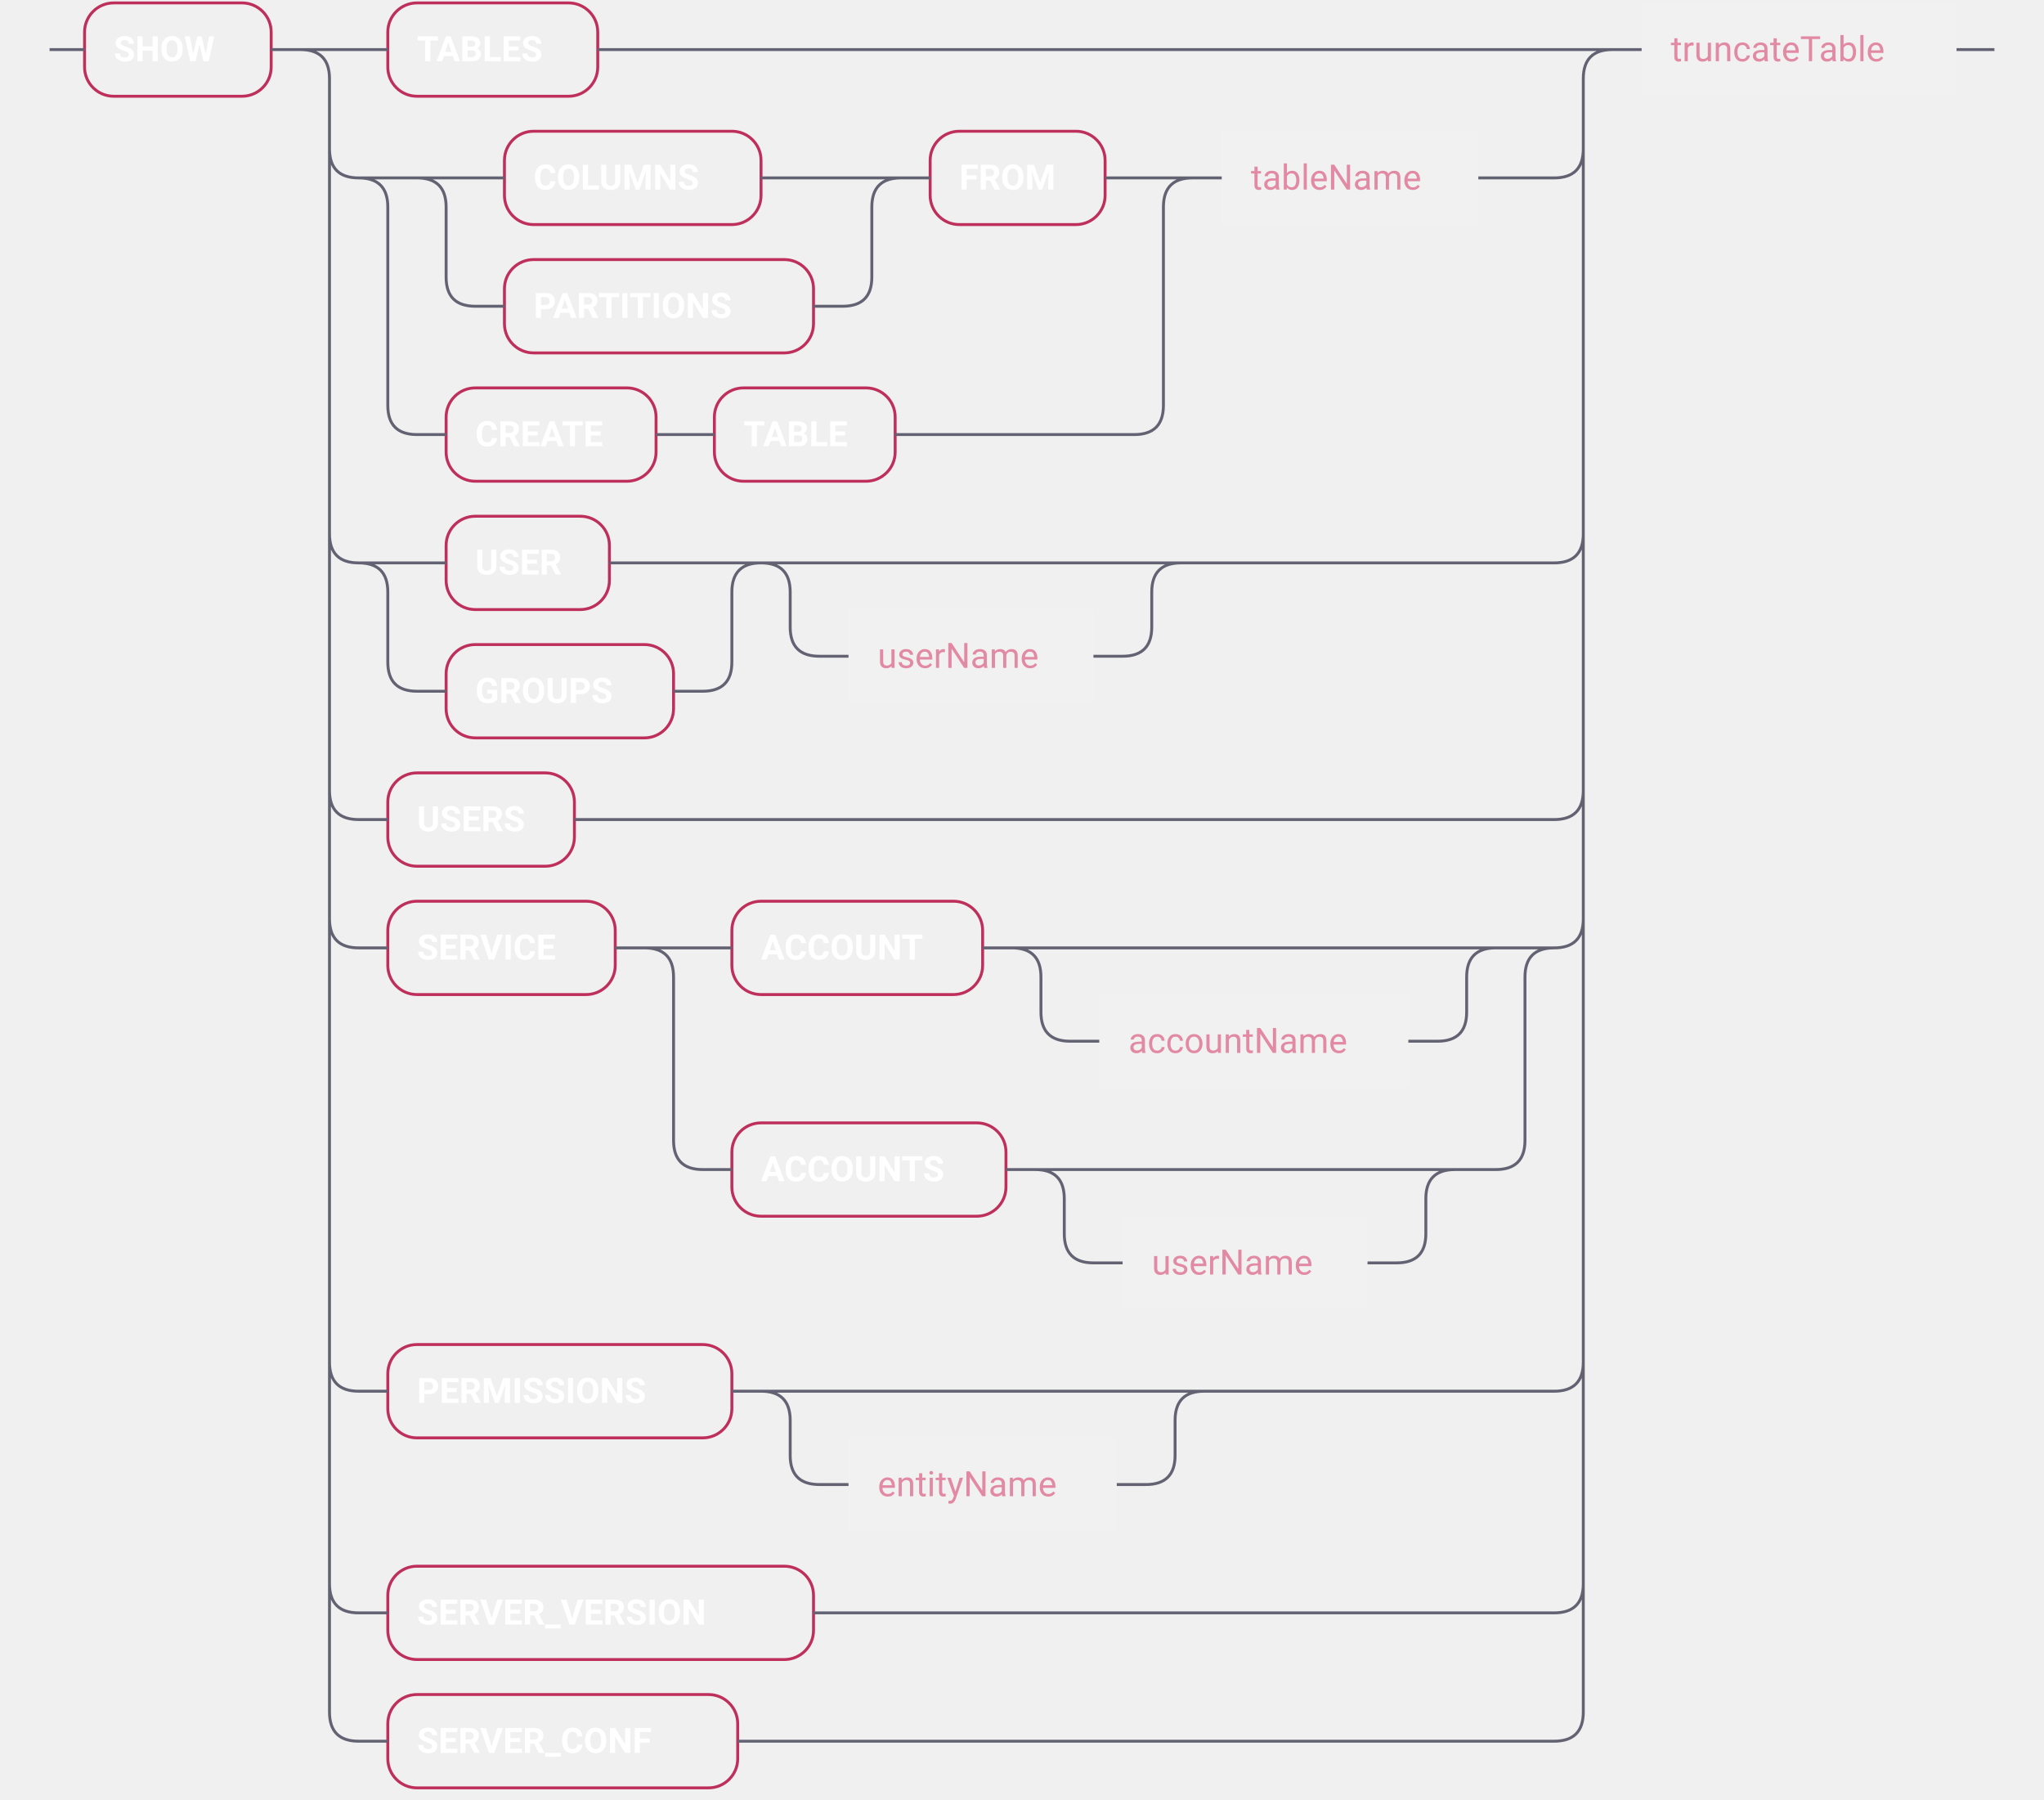
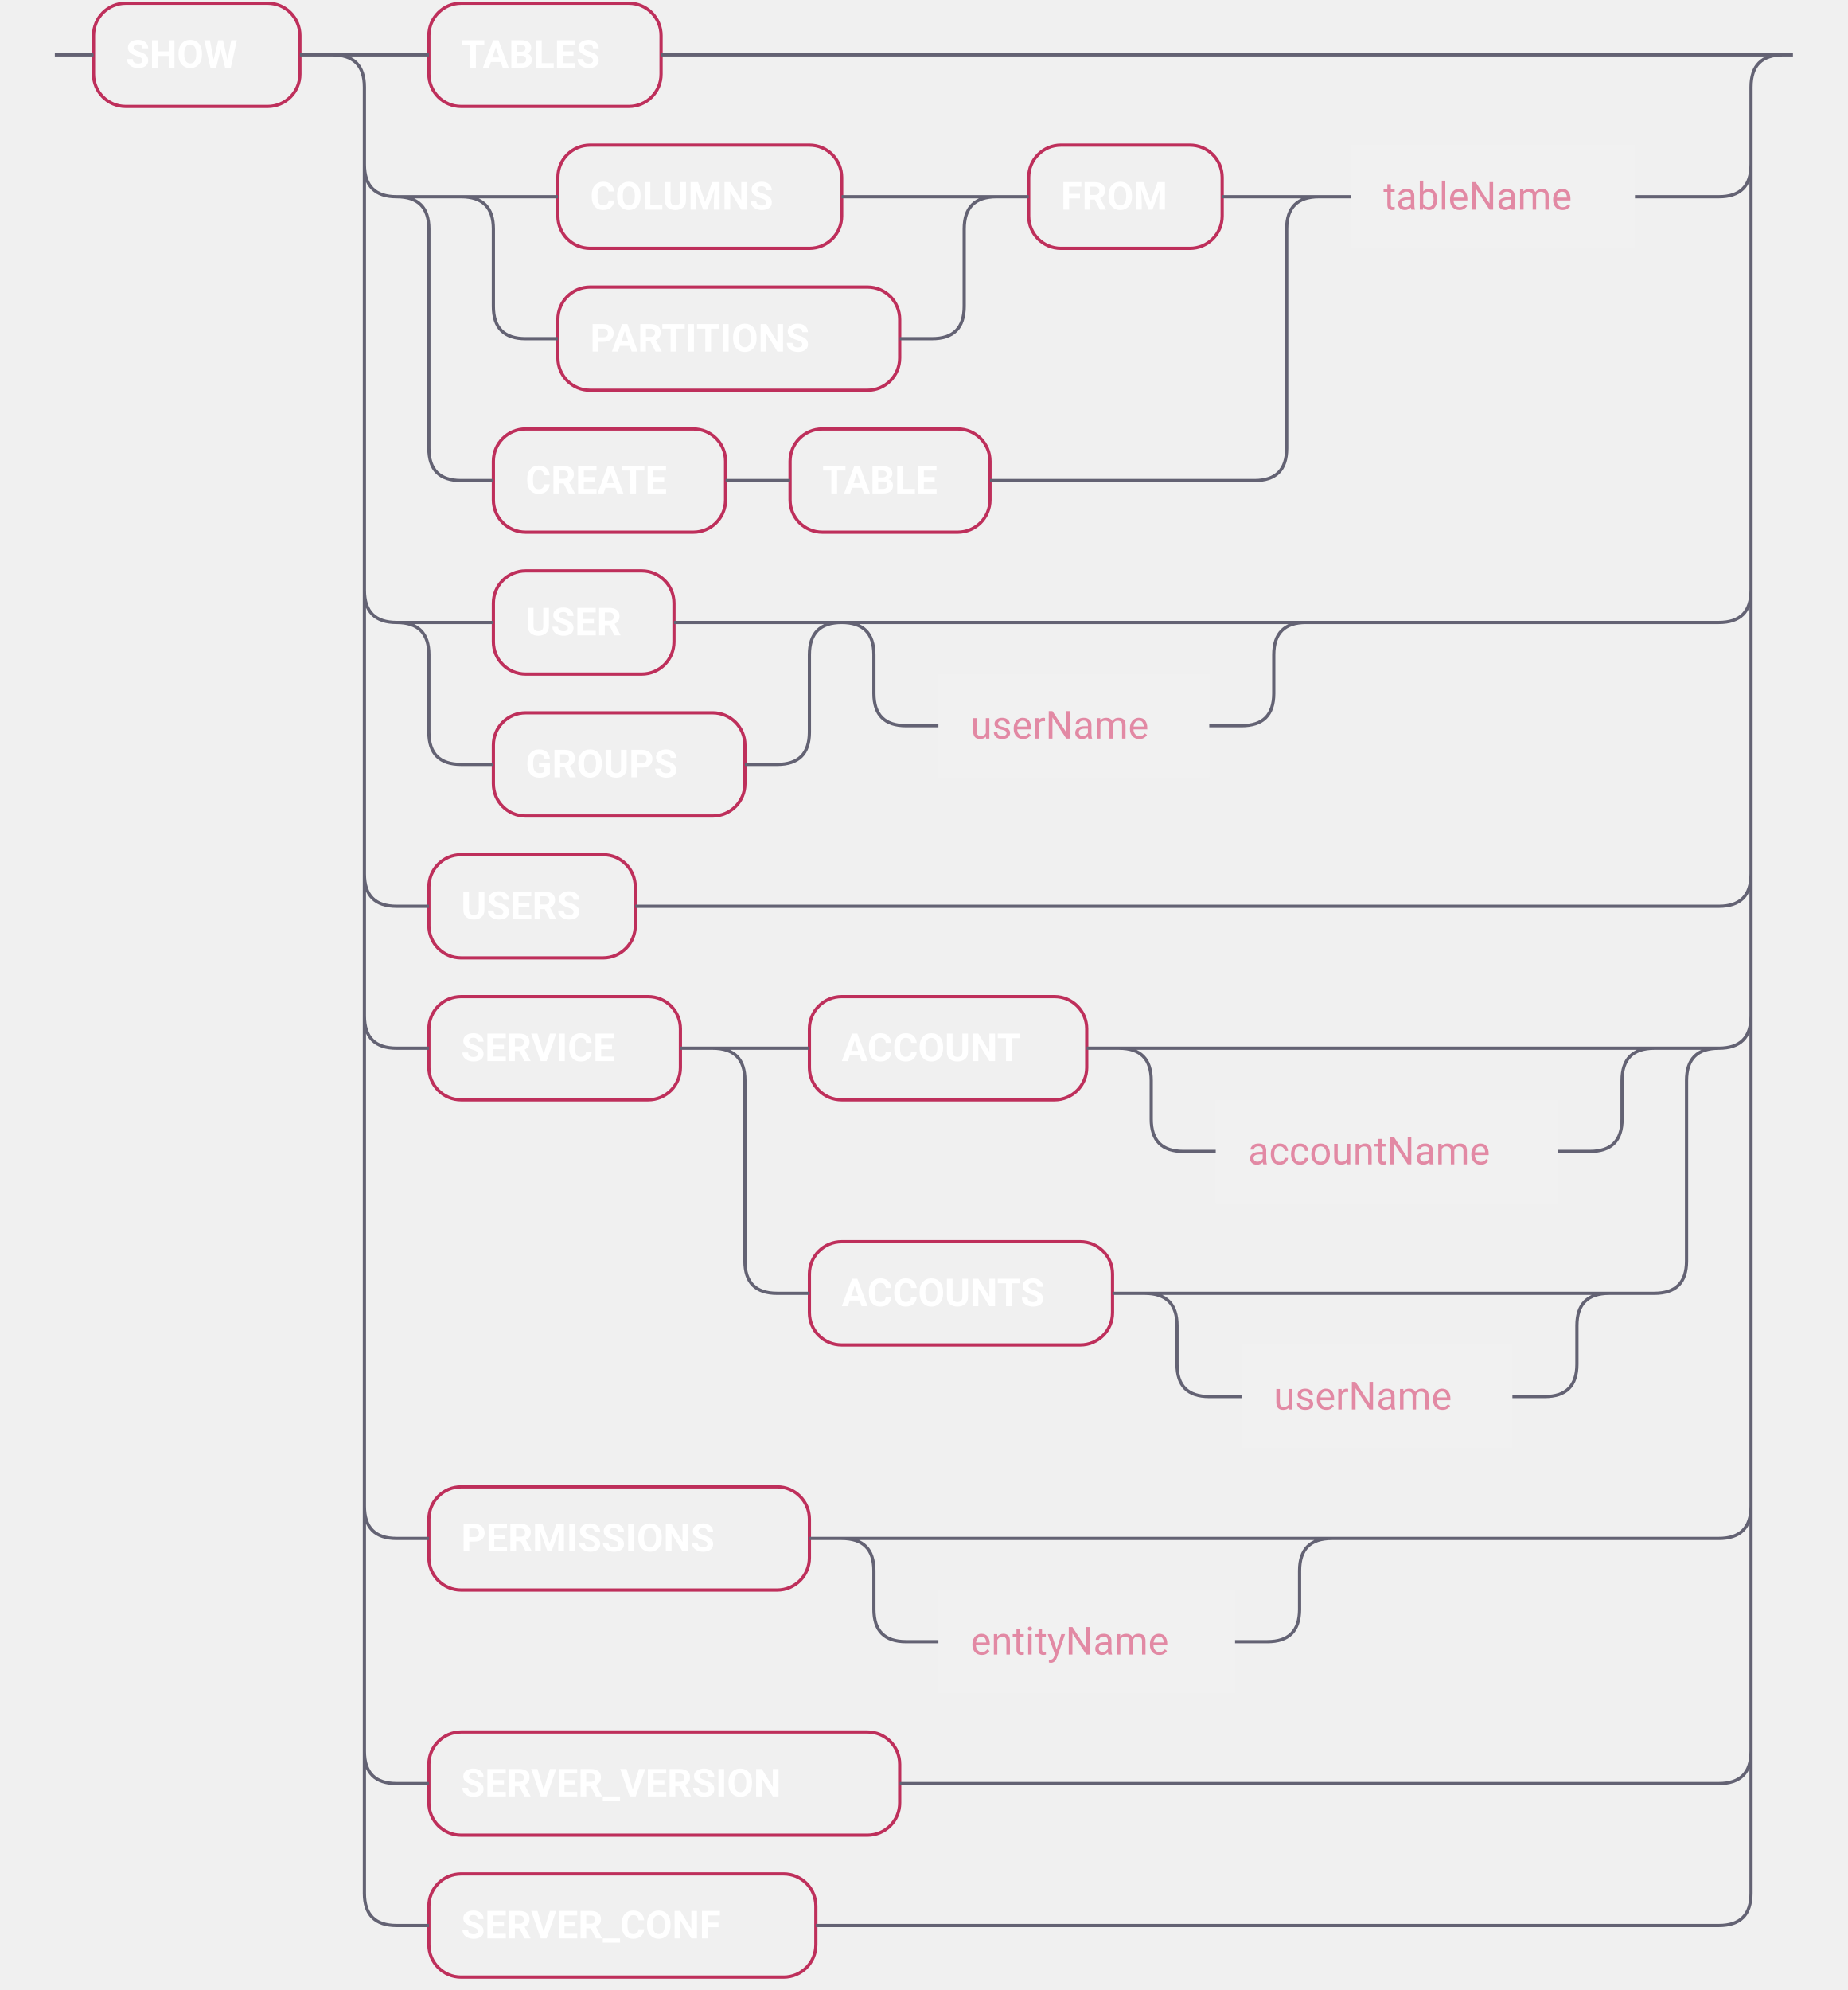
- <svg xmlns="http://www.w3.org/2000/svg" xmlns:xlink="http://www.w3.org/1999/xlink" width="701" height="617">
+ <svg xmlns="http://www.w3.org/2000/svg" xmlns:xlink="http://www.w3.org/1999/xlink" width="573" height="617">
  <defs>
    <style type="text/css">
            @namespace "http://www.w3.org/2000/svg";
            .line                 {fill: none; stroke: #636273;}
            .bold-line            {stroke: #636273; shape-rendering: crispEdges; stroke-width: 2; }
            .thin-line           {stroke: #636273; shape-rendering: crispEdges}
            .filled              {fill: #636273; stroke: none;}
            text.terminal        {font-family: -apple-system, BlinkMacSystemFont, "Segoe UI", Roboto, Ubuntu, Cantarell, Helvetica, sans-serif;
            font-size: 12px;
            fill: #ffffff;
            font-weight: bold;
            }
            text.nonterminal     {font-family: -apple-system, BlinkMacSystemFont, "Segoe UI", Roboto, Ubuntu, Cantarell, Helvetica, sans-serif;
            font-size: 12px;
            fill: #e289a4;
            font-weight: normal;
            }
            text.regexp          {font-family: -apple-system, BlinkMacSystemFont, "Segoe UI", Roboto, Ubuntu, Cantarell, Helvetica, sans-serif;
            font-size: 12px;
            fill: #00141F;
            font-weight: normal;
            }
            rect, circle, polygon {fill: none; stroke: none;}
            rect.terminal        {fill: none; stroke: #be2f5b;}
            rect.nonterminal     {fill: rgba(255,255,255,0.1); stroke: none;}
            rect.text            {fill: none; stroke: none;}
            polygon.regexp       {fill: #C7ECFF; stroke: #038cbc;}
        </style>
  </defs>
  <polygon points="9 17 1 13 1 21" />
  <polygon points="17 17 9 13 9 21" />
  <rect x="31" y="3" width="64" height="32" rx="10" />
  <rect x="29" y="1" width="64" height="32" class="terminal" rx="10" />
  <text class="terminal" x="39" y="21">SHOW</text>
  <rect x="135" y="3" width="72" height="32" rx="10" />
  <rect x="133" y="1" width="72" height="32" class="terminal" rx="10" />
  <text class="terminal" x="143" y="21">TABLES</text>
  <rect x="175" y="47" width="88" height="32" rx="10" />
  <rect x="173" y="45" width="88" height="32" class="terminal" rx="10" />
  <text class="terminal" x="183" y="65">COLUMNS</text>
  <rect x="175" y="91" width="106" height="32" rx="10" />
  <rect x="173" y="89" width="106" height="32" class="terminal" rx="10" />
  <text class="terminal" x="183" y="109">PARTITIONS</text>
  <rect x="321" y="47" width="60" height="32" rx="10" />
  <rect x="319" y="45" width="60" height="32" class="terminal" rx="10" />
  <text class="terminal" x="329" y="65">FROM</text>
  <rect x="155" y="135" width="72" height="32" rx="10" />
  <rect x="153" y="133" width="72" height="32" class="terminal" rx="10" />
  <text class="terminal" x="163" y="153">CREATE</text>
  <rect x="247" y="135" width="62" height="32" rx="10" />
  <rect x="245" y="133" width="62" height="32" class="terminal" rx="10" />
  <text class="terminal" x="255" y="153">TABLE</text>
  <a xlink:href="#tableName" xlink:title="tableName">
    <rect x="421" y="47" width="88" height="32" />
    <rect x="419" y="45" width="88" height="32" class="nonterminal" />
    <text class="nonterminal" x="429" y="65">tableName</text>
  </a>
  <rect x="155" y="179" width="56" height="32" rx="10" />
  <rect x="153" y="177" width="56" height="32" class="terminal" rx="10" />
  <text class="terminal" x="163" y="197">USER</text>
  <rect x="155" y="223" width="78" height="32" rx="10" />
  <rect x="153" y="221" width="78" height="32" class="terminal" rx="10" />
  <text class="terminal" x="163" y="241">GROUPS</text>
  <a xlink:href="#userName" xlink:title="userName">
    <rect x="293" y="211" width="84" height="32" />
    <rect x="291" y="209" width="84" height="32" class="nonterminal" />
    <text class="nonterminal" x="301" y="229">userName</text>
  </a>
  <rect x="135" y="267" width="64" height="32" rx="10" />
  <rect x="133" y="265" width="64" height="32" class="terminal" rx="10" />
  <text class="terminal" x="143" y="285">USERS</text>
  <rect x="135" y="311" width="78" height="32" rx="10" />
  <rect x="133" y="309" width="78" height="32" class="terminal" rx="10" />
  <text class="terminal" x="143" y="329">SERVICE</text>
  <rect x="253" y="311" width="86" height="32" rx="10" />
  <rect x="251" y="309" width="86" height="32" class="terminal" rx="10" />
  <text class="terminal" x="261" y="329">ACCOUNT</text>
  <a xlink:href="#accountName" xlink:title="accountName">
    <rect x="379" y="343" width="106" height="32" />
    <rect x="377" y="341" width="106" height="32" class="nonterminal" />
    <text class="nonterminal" x="387" y="361">accountName</text>
  </a>
  <rect x="253" y="387" width="94" height="32" rx="10" />
  <rect x="251" y="385" width="94" height="32" class="terminal" rx="10" />
  <text class="terminal" x="261" y="405">ACCOUNTS</text>
  <a xlink:href="#userName" xlink:title="userName">
    <rect x="387" y="419" width="84" height="32" />
    <rect x="385" y="417" width="84" height="32" class="nonterminal" />
    <text class="nonterminal" x="395" y="437">userName</text>
  </a>
  <rect x="135" y="463" width="118" height="32" rx="10" />
  <rect x="133" y="461" width="118" height="32" class="terminal" rx="10" />
  <text class="terminal" x="143" y="481">PERMISSIONS</text>
  <a xlink:href="#entityName" xlink:title="entityName">
    <rect x="293" y="495" width="92" height="32" />
    <rect x="291" y="493" width="92" height="32" class="nonterminal" />
    <text class="nonterminal" x="301" y="513">entityName</text>
  </a>
  <rect x="135" y="539" width="146" height="32" rx="10" />
  <rect x="133" y="537" width="146" height="32" class="terminal" rx="10" />
  <text class="terminal" x="143" y="557">SERVER_VERSION</text>
  <rect x="135" y="583" width="120" height="32" rx="10" />
  <rect x="133" y="581" width="120" height="32" class="terminal" rx="10" />
  <text class="terminal" x="143" y="601">SERVER_CONF</text>
-   <a xlink:href="#truncateTable" xlink:title="truncateTable">
-     <rect x="565" y="3" width="108" height="32" />
-     <rect x="563" y="1" width="108" height="32" class="nonterminal" />
-     <text class="nonterminal" x="573" y="21">truncateTable</text>
-   </a>
-   <path class="line" d="m17 17 h2 m0 0 h10 m64 0 h10 m20 0 h10 m72 0 h10 m0 0 h318 m-430 0 h20 m410 0 h20 m-450 0 q10 0 10 10 m430 0 q0 -10 10 -10 m-440 10 v24 m430 0 v-24 m-430 24 q0 10 10 10 m410 0 q10 0 10 -10 m-380 10 h10 m88 0 h10 m0 0 h18 m-146 0 h20 m126 0 h20 m-166 0 q10 0 10 10 m146 0 q0 -10 10 -10 m-156 10 v24 m146 0 v-24 m-146 24 q0 10 10 10 m126 0 q10 0 10 -10 m-136 10 h10 m106 0 h10 m20 -44 h10 m60 0 h10 m-266 0 h20 m246 0 h20 m-286 0 q10 0 10 10 m266 0 q0 -10 10 -10 m-276 10 v68 m266 0 v-68 m-266 68 q0 10 10 10 m246 0 q10 0 10 -10 m-256 10 h10 m72 0 h10 m0 0 h10 m62 0 h10 m0 0 h72 m20 -88 h10 m88 0 h10 m0 0 h16 m-420 -10 v20 m430 0 v-20 m-430 20 v112 m430 0 v-112 m-430 112 q0 10 10 10 m410 0 q10 0 10 -10 m-400 10 h10 m56 0 h10 m0 0 h22 m-118 0 h20 m98 0 h20 m-138 0 q10 0 10 10 m118 0 q0 -10 10 -10 m-128 10 v24 m118 0 v-24 m-118 24 q0 10 10 10 m98 0 q10 0 10 -10 m-108 10 h10 m78 0 h10 m40 -44 h10 m0 0 h94 m-124 0 h20 m104 0 h20 m-144 0 q10 0 10 10 m124 0 q0 -10 10 -10 m-134 10 v12 m124 0 v-12 m-124 12 q0 10 10 10 m104 0 q10 0 10 -10 m-114 10 h10 m84 0 h10 m20 -32 h128 m-420 -10 v20 m430 0 v-20 m-430 20 v68 m430 0 v-68 m-430 68 q0 10 10 10 m410 0 q10 0 10 -10 m-420 10 h10 m64 0 h10 m0 0 h326 m-420 -10 v20 m430 0 v-20 m-430 20 v24 m430 0 v-24 m-430 24 q0 10 10 10 m410 0 q10 0 10 -10 m-420 10 h10 m78 0 h10 m20 0 h10 m86 0 h10 m20 0 h10 m0 0 h116 m-146 0 h20 m126 0 h20 m-166 0 q10 0 10 10 m146 0 q0 -10 10 -10 m-156 10 v12 m146 0 v-12 m-146 12 q0 10 10 10 m126 0 q10 0 10 -10 m-136 10 h10 m106 0 h10 m-272 -32 h20 m272 0 h20 m-312 0 q10 0 10 10 m292 0 q0 -10 10 -10 m-302 10 v56 m292 0 v-56 m-292 56 q0 10 10 10 m272 0 q10 0 10 -10 m-282 10 h10 m94 0 h10 m20 0 h10 m0 0 h94 m-124 0 h20 m104 0 h20 m-144 0 q10 0 10 10 m124 0 q0 -10 10 -10 m-134 10 v12 m124 0 v-12 m-124 12 q0 10 10 10 m104 0 q10 0 10 -10 m-114 10 h10 m84 0 h10 m20 -32 h14 m-400 -86 v20 m430 0 v-20 m-430 20 v132 m430 0 v-132 m-430 132 q0 10 10 10 m410 0 q10 0 10 -10 m-420 10 h10 m118 0 h10 m20 0 h10 m0 0 h102 m-132 0 h20 m112 0 h20 m-152 0 q10 0 10 10 m132 0 q0 -10 10 -10 m-142 10 v12 m132 0 v-12 m-132 12 q0 10 10 10 m112 0 q10 0 10 -10 m-122 10 h10 m92 0 h10 m20 -32 h120 m-420 -10 v20 m430 0 v-20 m-430 20 v56 m430 0 v-56 m-430 56 q0 10 10 10 m410 0 q10 0 10 -10 m-420 10 h10 m146 0 h10 m0 0 h244 m-420 -10 v20 m430 0 v-20 m-430 20 v24 m430 0 v-24 m-430 24 q0 10 10 10 m410 0 q10 0 10 -10 m-420 10 h10 m120 0 h10 m0 0 h270 m20 -580 h10 m108 0 h10 m3 0 h-3" />
-   <polygon points="691 17 699 13 699 21" />
-   <polygon points="691 17 683 13 683 21" />
+   <path class="line" d="m17 17 h2 m0 0 h10 m64 0 h10 m20 0 h10 m72 0 h10 m0 0 h318 m-430 0 h20 m410 0 h20 m-450 0 q10 0 10 10 m430 0 q0 -10 10 -10 m-440 10 v24 m430 0 v-24 m-430 24 q0 10 10 10 m410 0 q10 0 10 -10 m-380 10 h10 m88 0 h10 m0 0 h18 m-146 0 h20 m126 0 h20 m-166 0 q10 0 10 10 m146 0 q0 -10 10 -10 m-156 10 v24 m146 0 v-24 m-146 24 q0 10 10 10 m126 0 q10 0 10 -10 m-136 10 h10 m106 0 h10 m20 -44 h10 m60 0 h10 m-266 0 h20 m246 0 h20 m-286 0 q10 0 10 10 m266 0 q0 -10 10 -10 m-276 10 v68 m266 0 v-68 m-266 68 q0 10 10 10 m246 0 q10 0 10 -10 m-256 10 h10 m72 0 h10 m0 0 h10 m62 0 h10 m0 0 h72 m20 -88 h10 m88 0 h10 m0 0 h16 m-420 -10 v20 m430 0 v-20 m-430 20 v112 m430 0 v-112 m-430 112 q0 10 10 10 m410 0 q10 0 10 -10 m-400 10 h10 m56 0 h10 m0 0 h22 m-118 0 h20 m98 0 h20 m-138 0 q10 0 10 10 m118 0 q0 -10 10 -10 m-128 10 v24 m118 0 v-24 m-118 24 q0 10 10 10 m98 0 q10 0 10 -10 m-108 10 h10 m78 0 h10 m40 -44 h10 m0 0 h94 m-124 0 h20 m104 0 h20 m-144 0 q10 0 10 10 m124 0 q0 -10 10 -10 m-134 10 v12 m124 0 v-12 m-124 12 q0 10 10 10 m104 0 q10 0 10 -10 m-114 10 h10 m84 0 h10 m20 -32 h128 m-420 -10 v20 m430 0 v-20 m-430 20 v68 m430 0 v-68 m-430 68 q0 10 10 10 m410 0 q10 0 10 -10 m-420 10 h10 m64 0 h10 m0 0 h326 m-420 -10 v20 m430 0 v-20 m-430 20 v24 m430 0 v-24 m-430 24 q0 10 10 10 m410 0 q10 0 10 -10 m-420 10 h10 m78 0 h10 m20 0 h10 m86 0 h10 m20 0 h10 m0 0 h116 m-146 0 h20 m126 0 h20 m-166 0 q10 0 10 10 m146 0 q0 -10 10 -10 m-156 10 v12 m146 0 v-12 m-146 12 q0 10 10 10 m126 0 q10 0 10 -10 m-136 10 h10 m106 0 h10 m-272 -32 h20 m272 0 h20 m-312 0 q10 0 10 10 m292 0 q0 -10 10 -10 m-302 10 v56 m292 0 v-56 m-292 56 q0 10 10 10 m272 0 q10 0 10 -10 m-282 10 h10 m94 0 h10 m20 0 h10 m0 0 h94 m-124 0 h20 m104 0 h20 m-144 0 q10 0 10 10 m124 0 q0 -10 10 -10 m-134 10 v12 m124 0 v-12 m-124 12 q0 10 10 10 m104 0 q10 0 10 -10 m-114 10 h10 m84 0 h10 m20 -32 h14 m-400 -86 v20 m430 0 v-20 m-430 20 v132 m430 0 v-132 m-430 132 q0 10 10 10 m410 0 q10 0 10 -10 m-420 10 h10 m118 0 h10 m20 0 h10 m0 0 h102 m-132 0 h20 m112 0 h20 m-152 0 q10 0 10 10 m132 0 q0 -10 10 -10 m-142 10 v12 m132 0 v-12 m-132 12 q0 10 10 10 m112 0 q10 0 10 -10 m-122 10 h10 m92 0 h10 m20 -32 h120 m-420 -10 v20 m430 0 v-20 m-430 20 v56 m430 0 v-56 m-430 56 q0 10 10 10 m410 0 q10 0 10 -10 m-420 10 h10 m146 0 h10 m0 0 h244 m-420 -10 v20 m430 0 v-20 m-430 20 v24 m430 0 v-24 m-430 24 q0 10 10 10 m410 0 q10 0 10 -10 m-420 10 h10 m120 0 h10 m0 0 h270 m23 -580 h-3" />
+   <polygon points="563 17 571 13 571 21" />
+   <polygon points="563 17 555 13 555 21" />
</svg>
